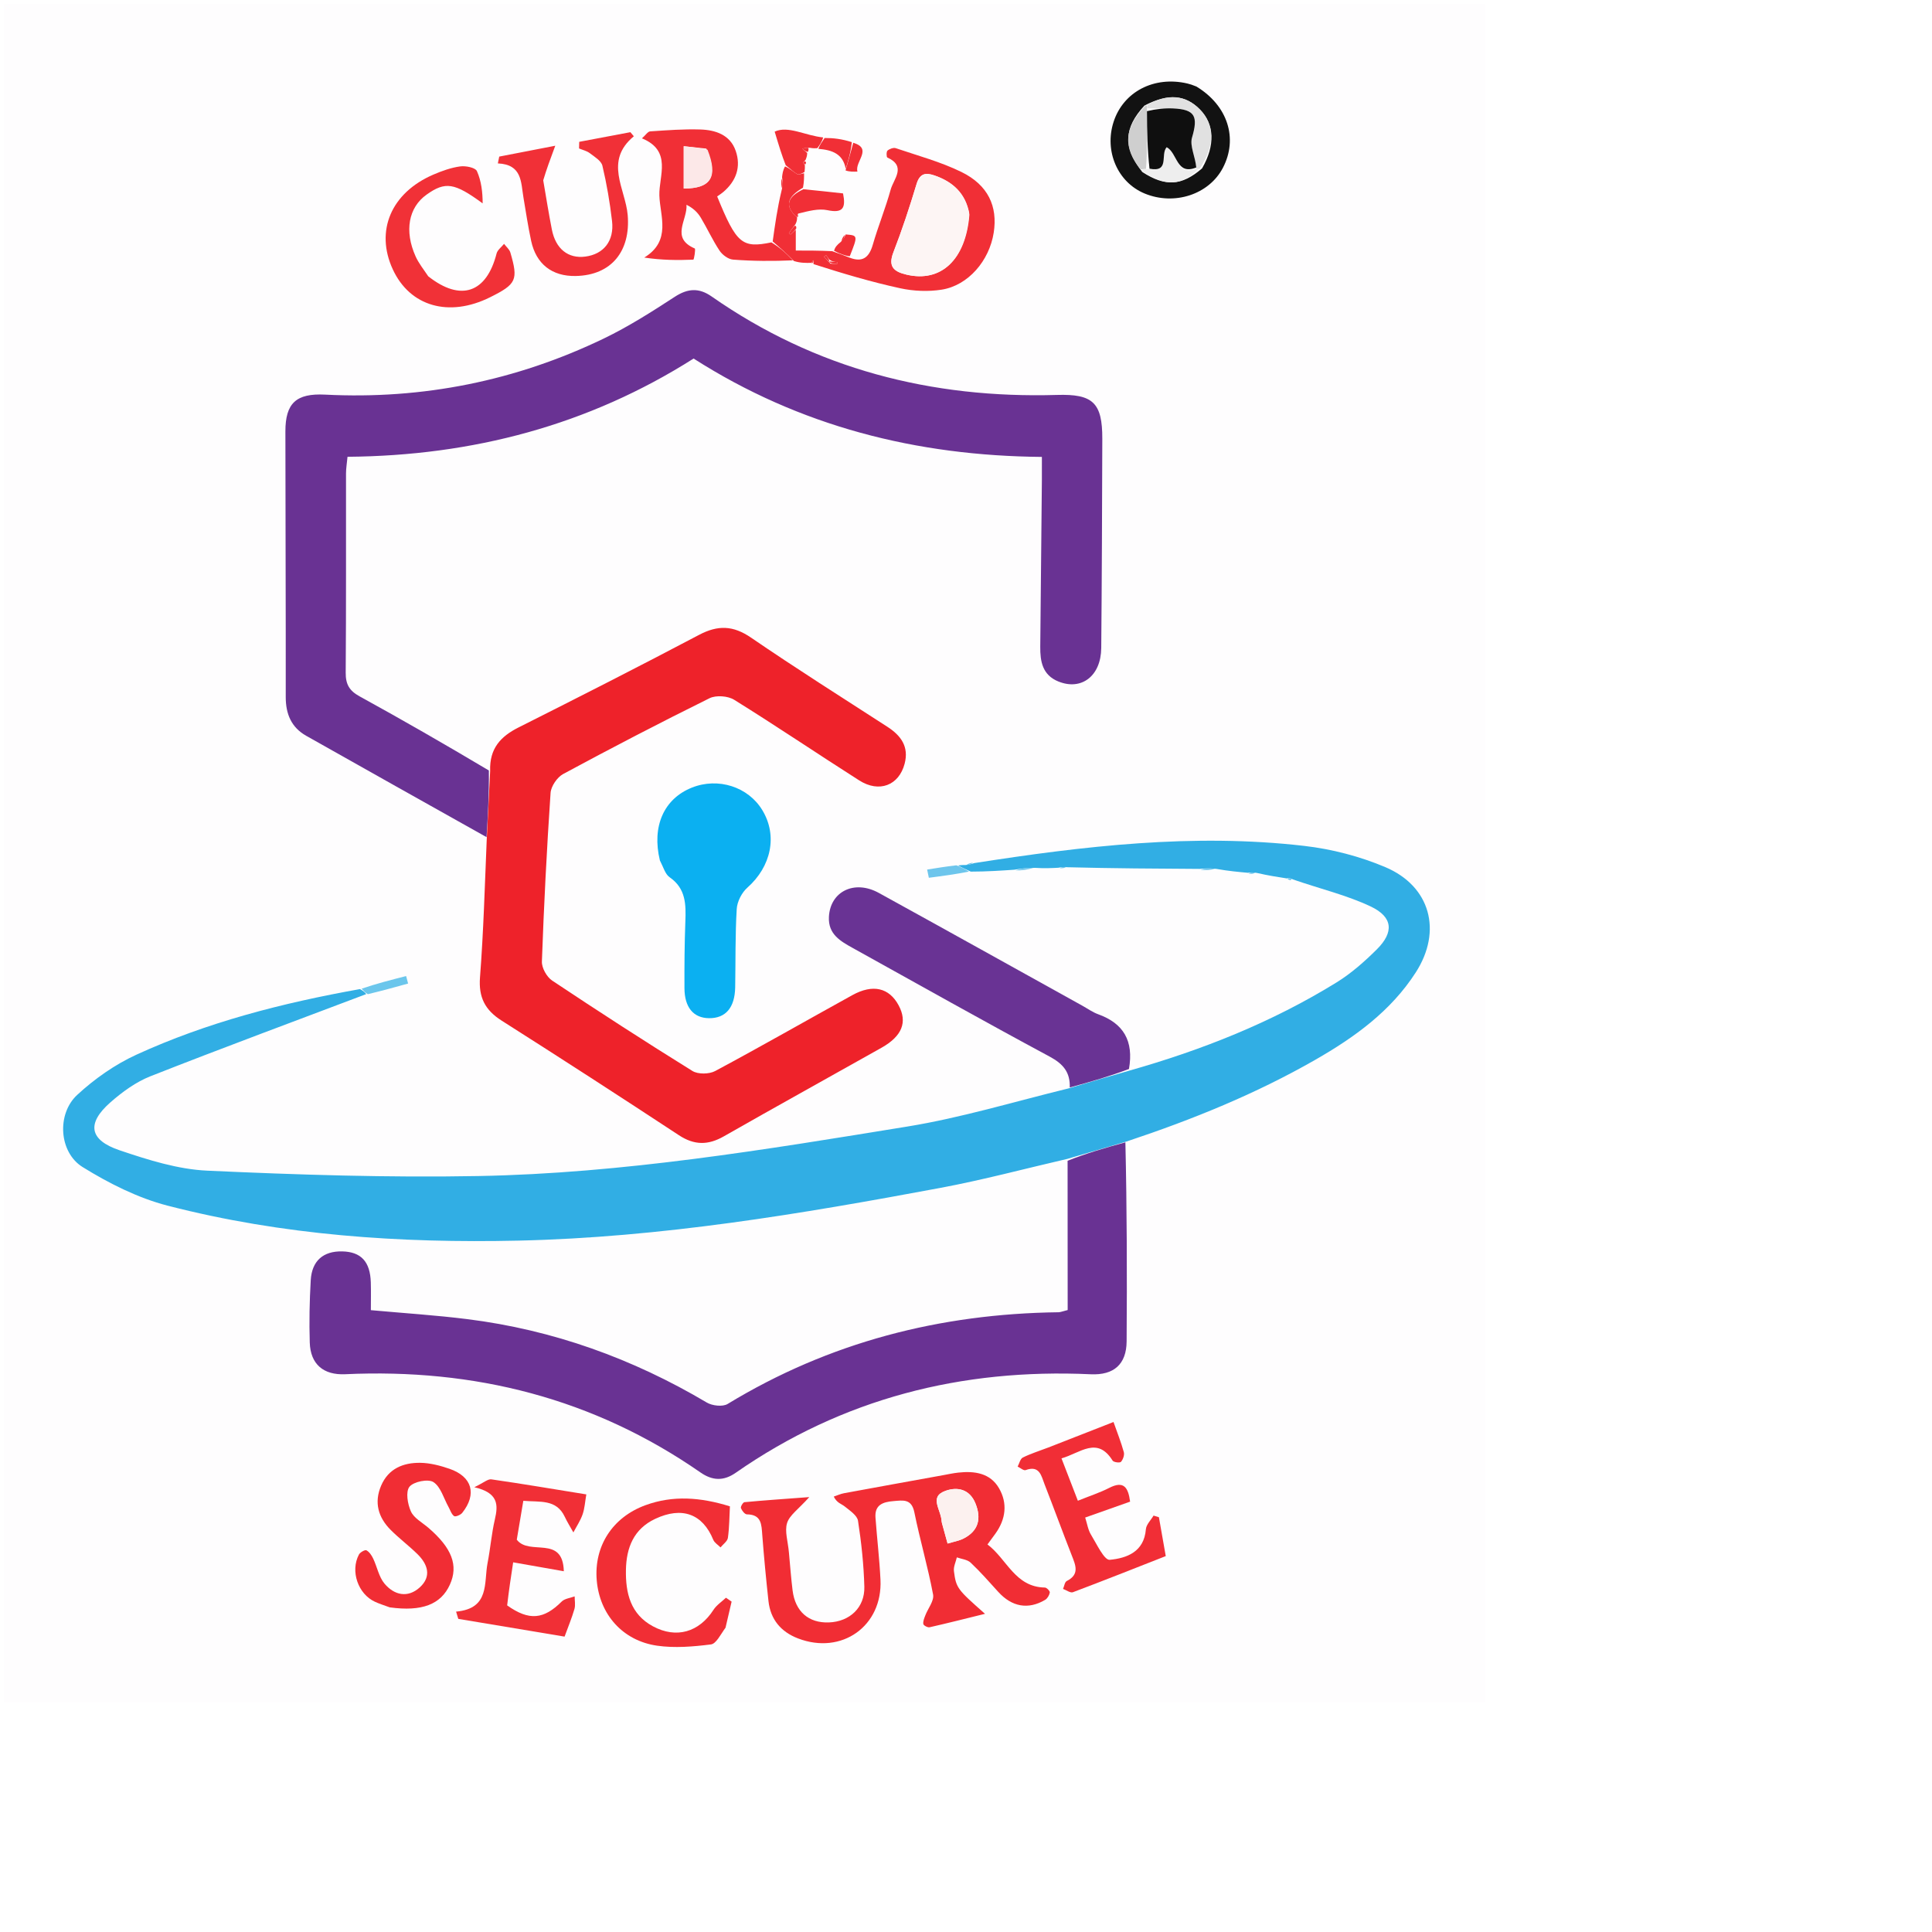
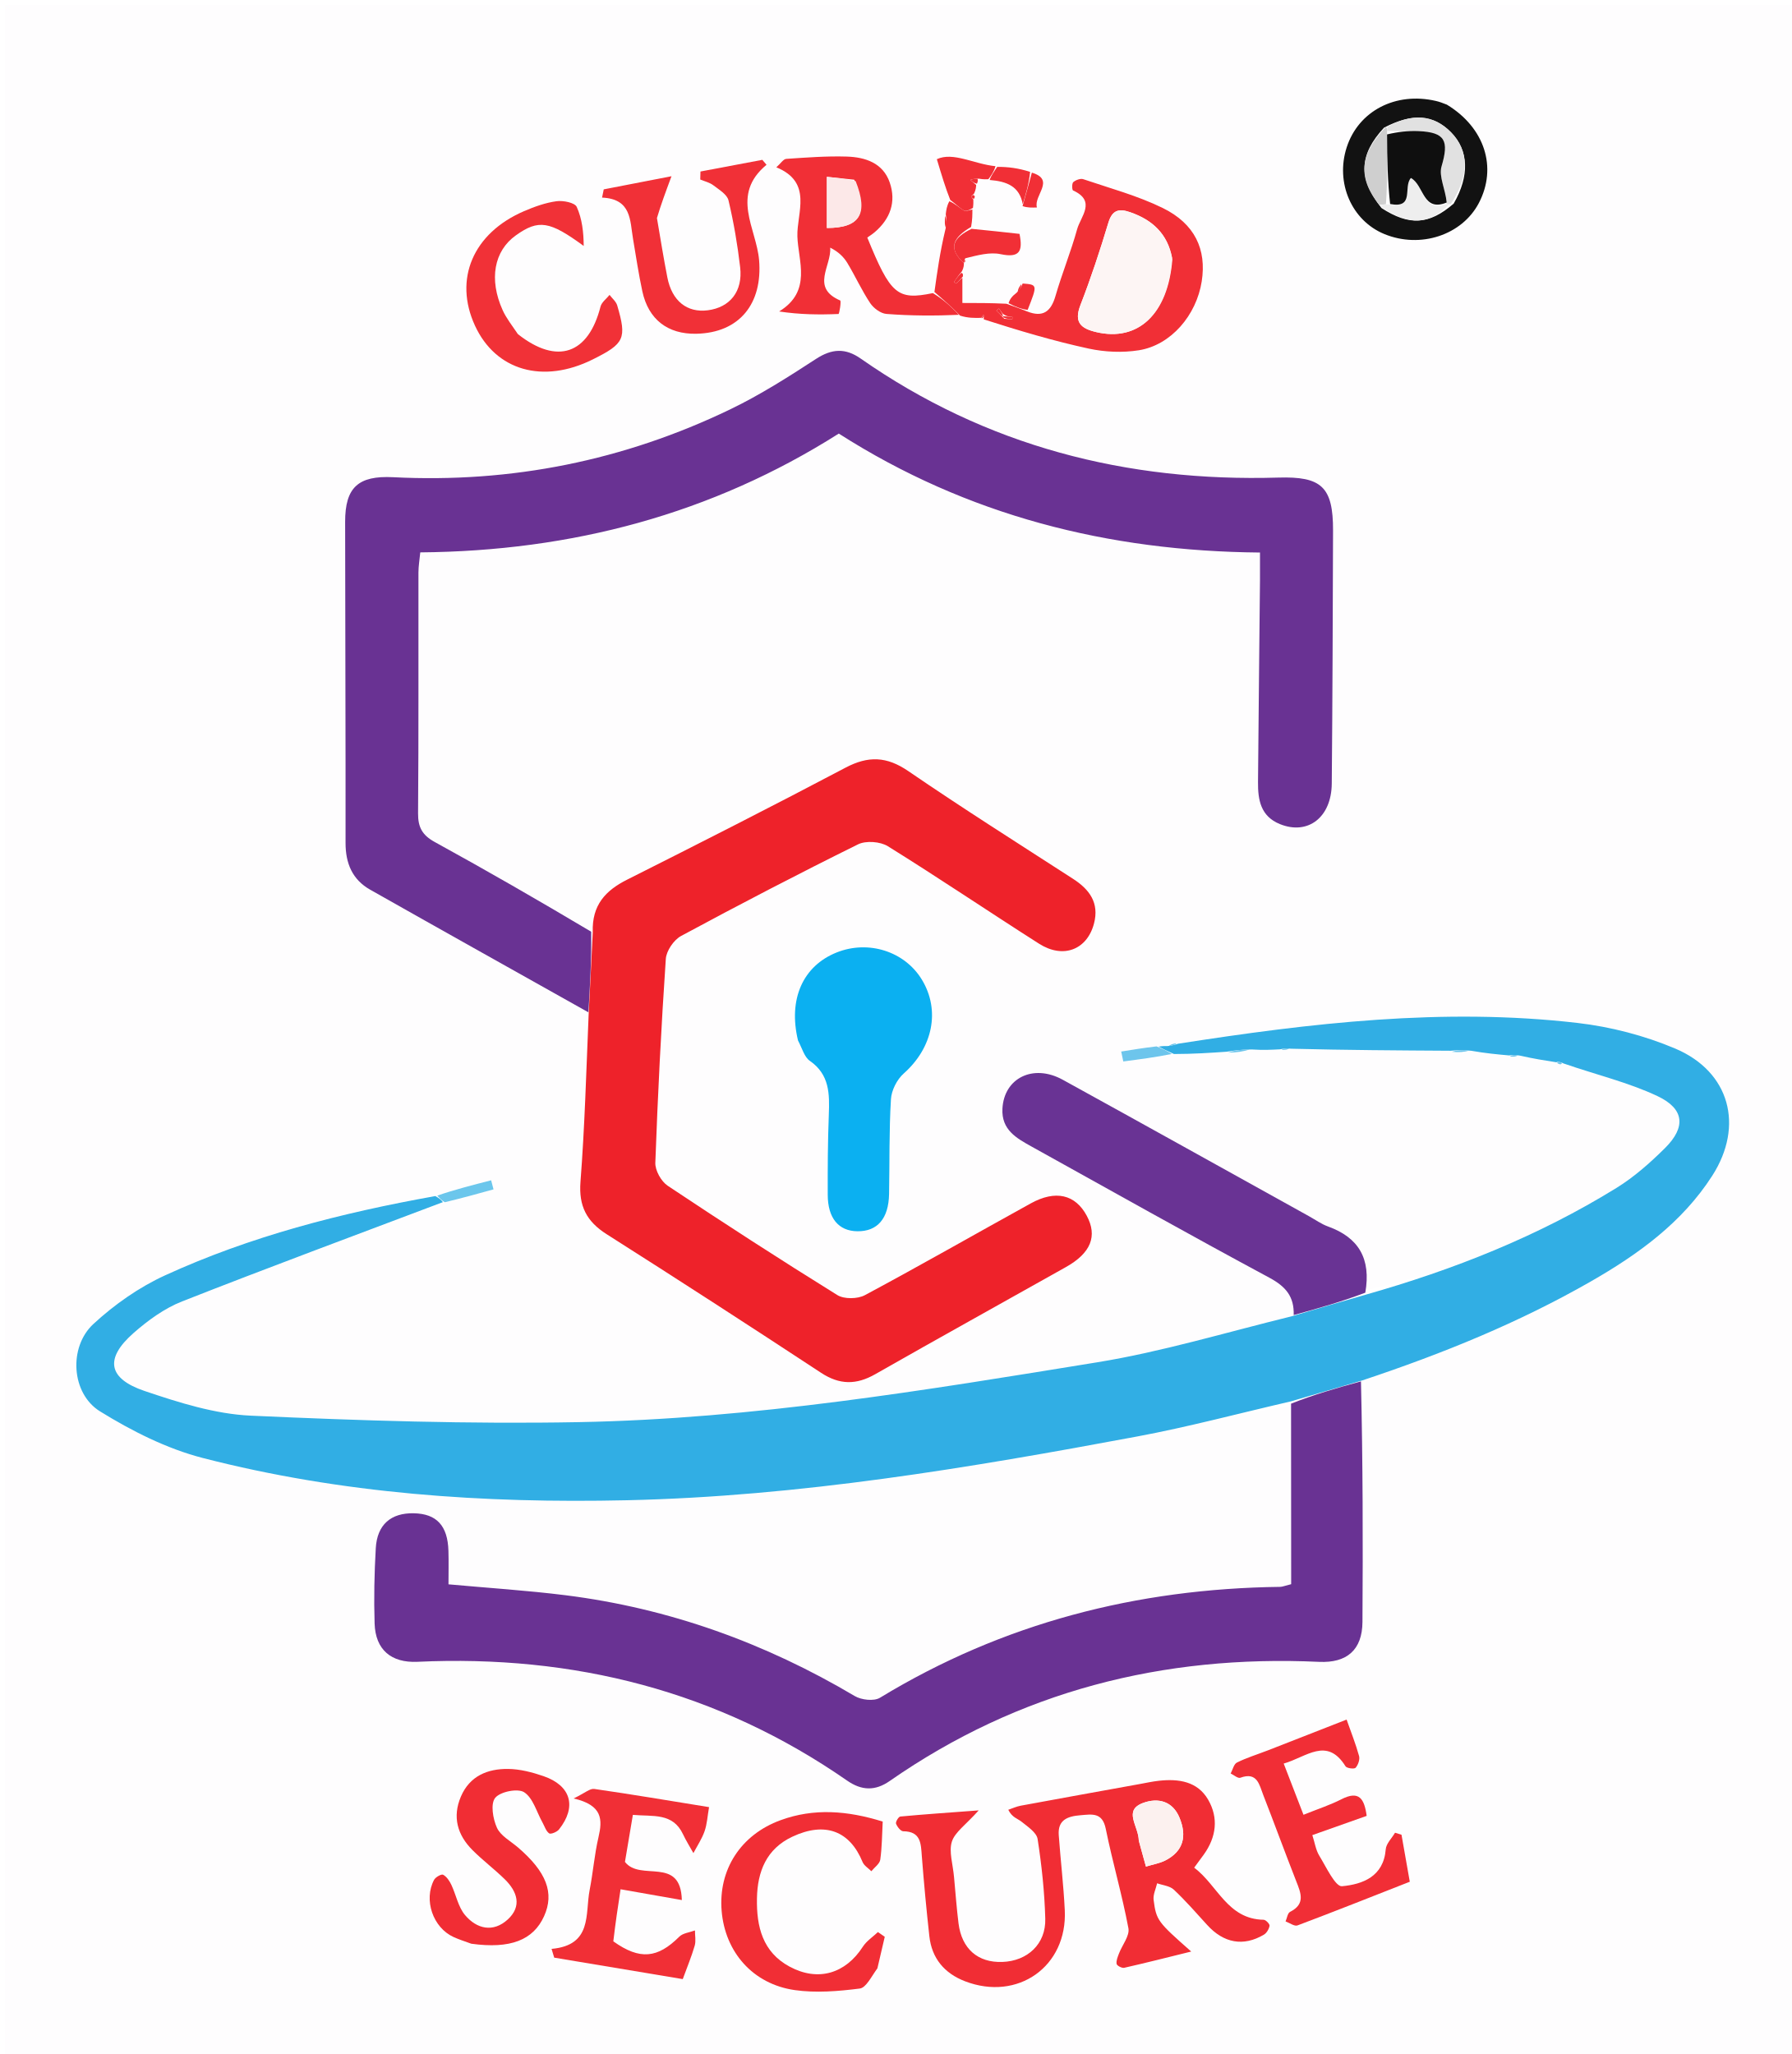
- <svg xmlns="http://www.w3.org/2000/svg" version="1.2" viewBox="0 0 480 480" xml:space="preserve" preserveAspectRatio="xMidYMid meet" baseProfile="tiny-ps">
+ <svg xmlns="http://www.w3.org/2000/svg" version="1.1" id="Layer_1" x="0px" y="0px" width="368" viewBox="0 0 368 422" enable-background="new 0 0 368 422" xml:space="preserve" height="422">
  <path fill="#FEFDFE" opacity="1" stroke="none" d=" M369,143   C369,236.667 369,329.833 369,423   C246.333,423 123.667,423 1,423   C1,282.333 1,141.667 1,1   C123.667,1 246.333,1 369,1   C369,48.167 369,95.333 369,143  M208.358,60.285   C207.91,60.867 207.461,61.449 206.108,62.246   C203.43,62.246 200.751,62.246 197.712,62.246   C197.712,59.929 197.712,58.494 197.912,56.543   C197.872,56.363 197.833,56.183 198.026,55.366   C198.026,54.918 198.025,54.47 198.002,54.016   C198.002,54.016 198.021,54.032 198.27,53.844   C198.405,53.62 198.359,53.441 198.531,52.59   C200.884,52.428 203.346,51.752 205.568,52.219   C209.478,53.04 210.172,51.64 209.452,48.051   C206.153,47.686 203.067,47.345 199.772,46.231   C199.772,45.169 199.773,44.107 200.005,42.381   C199.992,41.917 199.978,41.452 200.221,40.708   C200.347,40.446 200.307,40.211 200.467,39.395   C200.495,38.929 200.522,38.462 200.851,37.505   C200.892,37.318 200.933,37.13 201.671,36.907   C202.133,36.877 202.596,36.847 203.571,37.145   C206.846,37.258 209.451,38.283 210.035,42.732   C211.034,42.697 212.033,42.663 213.032,42.628   C212.291,40.166 216.921,36.953 211.274,34.779   C209.179,34.526 207.085,34.274 204.272,33.745   C200.066,33.706 195.823,31.145 192.466,32.705   C193.521,36.211 194.238,38.596 194.589,41.502   C194.493,42.335 194.397,43.169 194.063,44.726   C194.06,45.483 194.057,46.241 193.678,47.702   C193.109,51.799 192.54,55.895 191.335,60.446   C184.345,61.729 182.965,60.534 178.179,48.804   C178.587,48.512 179.158,48.16 179.664,47.732   C182.912,44.987 184.164,41.459 182.782,37.473   C181.393,33.47 177.748,32.285 173.958,32.169   C169.822,32.041 165.666,32.364 161.529,32.641   C160.941,32.68 160.408,33.562 159.49,34.371   C167.044,37.462 163.683,43.73 163.815,48.53   C163.954,53.585 166.898,59.814 160.066,63.991   C164.329,64.638 168.298,64.676 172.258,64.51   C172.432,64.503 172.866,61.844 172.61,61.734   C166.493,59.087 170.845,54.661 170.557,50.88   C172.233,51.714 173.331,52.785 174.097,54.056   C175.723,56.756 177.031,59.657 178.772,62.274   C179.47,63.322 180.923,64.405 182.109,64.497   C187.057,64.884 192.034,64.901 197.508,65.392   C198.864,65.362 200.22,65.332 201.678,65.333   C201.678,65.333 201.699,65.437 202.159,66.026   C209.315,67.924 216.423,70.05 223.651,71.617   C226.971,72.336 230.613,72.494 233.96,71.964   C240.546,70.921 245.797,64.791 246.888,57.794   C247.905,51.27 245.496,45.976 238.87,42.73   C233.702,40.199 228.034,38.678 222.552,36.817   C221.975,36.621 221.001,36.984 220.495,37.419   C220.189,37.682 220.227,39.028 220.453,39.13   C225.278,41.316 222.01,44.48 221.29,47.089   C220.011,51.722 218.174,56.2 216.838,60.82   C215.905,64.043 214.239,65.262 211.217,63.341   C213.164,58.487 213.164,58.487 209.583,58.496   C209.334,58.997 209.085,59.498 208.358,60.285  M121.063,190.883   C110.491,184.9 99.962,178.837 89.314,172.992   C86.78,171.601 85.865,169.991 85.888,167.109   C86.019,150.617 85.943,134.124 85.966,117.631   C85.967,116.359 86.189,115.087 86.34,113.487   C117.398,113.228 146.173,105.664 172.324,89.08   C198.713,105.943 227.699,113.25 258.855,113.518   C258.855,115.931 258.869,117.577 258.853,119.222   C258.719,133.042 258.566,146.862 258.449,160.682   C258.419,164.332 258.984,167.709 262.955,169.316   C268.682,171.635 273.538,167.958 273.601,160.996   C273.757,143.674 273.808,126.352 273.864,109.03   C273.893,100.004 271.484,97.857 262.622,98.12   C231.443,99.047 202.591,91.672 176.8,73.656   C173.667,71.468 170.897,71.622 167.637,73.746   C161.933,77.463 156.139,81.153 150.019,84.101   C128.159,94.632 105.039,99.281 80.764,98.044   C73.58,97.678 70.902,100.159 70.905,107.203   C70.915,129.192 71.02,151.182 70.992,173.171   C70.986,177.381 72.382,180.715 76.054,182.793   C90.974,191.233 105.938,199.596 120.98,208.893   C120.44,220.199 120.127,231.522 119.256,242.802   C118.871,247.792 120.511,250.953 124.634,253.572   C139.39,262.941 154.065,272.439 168.672,282.04   C172.495,284.552 175.922,284.552 179.826,282.326   C192.84,274.905 205.952,267.657 219.008,260.31   C224.13,257.427 225.499,253.943 223.268,249.783   C220.918,245.4 216.862,244.426 211.762,247.24   C200.395,253.514 189.127,259.97 177.681,266.096   C176.182,266.898 173.417,266.941 172.02,266.074   C160.282,258.789 148.679,251.281 137.181,243.621   C135.836,242.724 134.576,240.469 134.632,238.893   C135.133,224.924 135.84,210.959 136.786,197.014   C136.899,195.342 138.428,193.103 139.929,192.294   C151.938,185.819 164.045,179.518 176.276,173.474   C177.902,172.67 180.841,172.889 182.409,173.863   C192.87,180.362 203.076,187.27 213.466,193.887   C218.432,197.051 223.342,195.13 224.755,189.735   C225.861,185.511 223.855,182.759 220.46,180.565   C209.135,173.246 197.729,166.043 186.606,158.426   C182.163,155.383 178.376,155.255 173.699,157.723   C158.835,165.567 143.847,173.178 128.832,180.731   C124.426,182.947 121.582,185.922 121.063,190.883  M321.796,218.76   C328.068,220.855 334.599,222.4 340.534,225.206   C346.077,227.827 346.376,231.594 342.063,235.875   C339.021,238.894 335.726,241.816 332.098,244.058   C316.026,253.991 298.617,260.886 280.5,265.151   C281.713,258.57 279.108,254.251 272.836,251.987   C271.447,251.485 270.202,250.583 268.895,249.858   C252.044,240.513 235.215,231.128 218.334,221.839   C212.258,218.496 206.262,221.485 205.942,227.795   C205.722,232.128 208.829,233.842 211.91,235.553   C228.175,244.586 244.396,253.701 260.782,262.509   C264.189,264.34 265.895,266.422 264.772,270.672   C251.671,273.795 238.702,277.727 225.444,279.883   C190.12,285.627 154.736,291.517 118.861,292.183   C96.425,292.6 73.943,291.872 51.518,290.851   C44.178,290.517 36.776,288.17 29.725,285.789   C22.141,283.229 21.491,279.108 27.421,273.889   C30.381,271.284 33.77,268.813 37.399,267.384   C55.182,260.38 73.111,253.748 91.784,247.025   C94.987,246.136 98.189,245.248 101.391,244.359   C101.228,243.738 101.064,243.117 100.901,242.496   C97.122,243.463 93.344,244.431 88.77,245.589   C69.926,249.223 51.391,254.023 33.904,262.029   C28.568,264.472 23.497,268.031 19.18,272.024   C14.042,276.774 14.632,286.31 20.545,289.966   C27.083,294.008 34.267,297.641 41.661,299.548   C70.198,306.907 99.315,308.887 128.774,308.23   C164.223,307.44 198.962,301.603 233.644,295.126   C244.248,293.147 254.697,290.34 265.261,288.864   C265.261,301.119 265.261,313.375 265.261,325.476   C263.934,325.805 263.466,326.018 262.995,326.024   C233.583,326.391 206.049,333.443 180.771,348.814   C179.539,349.562 176.961,349.265 175.601,348.458   C157.167,337.528 137.419,330.41 116.146,327.742   C108.272,326.755 100.338,326.254 92.139,325.505   C92.139,323.186 92.194,320.902 92.127,318.622   C91.976,313.444 89.697,311.005 85.011,310.906   C80.322,310.808 77.478,313.233 77.201,318.078   C76.906,323.225 76.797,328.4 76.96,333.552   C77.13,338.968 80.392,341.669 85.758,341.421   C117.84,339.938 147.464,347.386 174.031,365.828   C177.004,367.892 179.781,367.999 182.77,365.918   C209.313,347.442 238.92,339.948 271.002,341.433   C276.684,341.696 279.868,338.999 279.907,333.239   C280.017,316.757 279.986,300.275 280.591,283.385   C296.571,278.052 312.103,271.703 326.762,263.314   C336.552,257.711 345.582,251.191 351.763,241.567   C358.373,231.273 355.357,220.174 344.184,215.44   C337.851,212.757 330.895,210.953 324.056,210.162   C296.51,206.975 269.215,210.193 241.456,214.219   C240.916,214.431 240.376,214.642 239.226,214.837   C238.825,214.901 238.424,214.965 237.173,214.934   C234.897,215.303 232.621,215.672 230.344,216.041   C230.486,216.721 230.628,217.401 230.77,218.08   C234.163,217.636 237.557,217.191 241.83,216.775   C245.216,216.544 248.601,216.314 252.538,216.459   C254.014,216.252 255.49,216.046 257.829,215.858   C259.545,215.768 261.26,215.678 263.646,215.816   C264.103,215.733 264.56,215.649 265.864,215.686   C276.583,215.751 287.302,215.816 298.471,216.309   C299.653,216.239 300.835,216.168 302.827,216.19   C305.227,216.408 307.627,216.625 310.312,217.23   C310.877,217.165 311.441,217.1 312.784,217.164   C315.097,217.525 317.411,217.886 320.095,218.563   C320.095,218.563 320.566,218.682 320.566,218.682   C320.566,218.682 321.023,218.517 321.796,218.76  M195.978,385.28   C195.772,382.961 194.904,380.432 195.551,378.382   C196.168,376.426 198.364,374.967 201.067,371.949   C194.827,372.414 189.887,372.751 184.959,373.213   C184.597,373.247 183.953,374.325 184.084,374.678   C184.322,375.318 185.04,376.233 185.566,376.238   C189.23,376.276 189.186,378.785 189.385,381.385   C189.806,386.859 190.327,392.327 190.925,397.784   C191.425,402.354 194.031,405.431 198.251,407.055   C209.113,411.236 219.315,403.995 218.751,392.457   C218.499,387.306 217.885,382.175 217.512,377.03   C217.284,373.884 219.349,373.158 221.96,372.946   C224.349,372.752 226.472,372.294 227.172,375.744   C228.56,382.586 230.539,389.31 231.825,396.168   C232.116,397.72 230.546,399.608 229.883,401.36   C229.622,402.05 229.282,402.832 229.402,403.494   C229.469,403.859 230.491,404.394 230.955,404.289   C235.38,403.289 239.778,402.168 244.725,400.949   C237.867,394.89 237.548,394.575 237.003,390.351   C236.862,389.258 237.463,388.07 237.723,386.926   C238.884,387.343 240.327,387.458 241.151,388.233   C243.57,390.509 245.768,393.024 248.005,395.488   C251.396,399.223 255.439,399.977 259.659,397.482   C260.232,397.143 260.711,396.317 260.82,395.649   C260.877,395.297 260.047,394.428 259.607,394.421   C252.173,394.303 250.185,387.361 245.336,383.715   C246.177,382.568 246.759,381.792 247.324,381.004   C249.889,377.424 250.374,373.49 248.198,369.738   C246.016,365.977 242.132,365.423 238.112,365.86   C236.791,366.003 235.485,366.293 234.175,366.53   C226.014,368.007 217.851,369.477 209.696,370.985   C208.823,371.146 207.994,371.539 207.144,371.824   C207.928,373.424 209.072,373.63 209.863,374.271   C211.134,375.299 212.961,376.493 213.169,377.832   C214.008,383.247 214.597,388.737 214.743,394.214   C214.881,399.409 211.092,402.903 205.923,403.088   C200.893,403.269 197.574,400.384 196.918,395.143   C196.547,392.172 196.326,389.182 195.978,385.28  M164.067,214.153   C164.816,215.445 165.258,217.18 166.369,217.95   C170.44,220.769 170.438,224.748 170.274,229.001   C170.062,234.491 170.033,239.991 170.052,245.487   C170.069,250.297 172.286,252.918 176.138,252.965   C180.266,253.016 182.56,250.364 182.654,245.309   C182.775,238.816 182.646,232.31 183.038,225.835   C183.15,223.999 184.282,221.775 185.67,220.546   C191.609,215.288 193.247,207.612 189.39,201.266   C185.86,195.456 178.407,193.08 171.886,195.685   C164.982,198.444 161.887,205.239 164.067,214.153  M125.926,398.427   C126.44,395.062 126.953,391.697 127.494,388.155   C132.054,388.959 135.744,389.608 140.08,390.372   C139.836,381.233 131.557,386.652 128.392,382.532   C128.855,379.782 129.42,376.422 130.018,372.871   C134.166,373.241 138.218,372.39 140.317,376.848   C140.944,378.181 141.738,379.436 142.456,380.727   C143.237,379.237 144.198,377.811 144.747,376.24   C145.264,374.765 145.345,373.137 145.67,371.279   C137.475,369.953 129.786,368.651 122.07,367.54   C121.207,367.415 120.189,368.372 117.845,369.499   C123.843,370.882 123.791,373.87 122.951,377.474   C122.122,381.029 121.84,384.707 121.14,388.297   C120.179,393.225 121.754,399.639 113.315,400.404   C113.496,401.003 113.676,401.603 113.857,402.202   C122.588,403.66 131.318,405.118 140.268,406.613   C141.193,404.078 142.082,401.949 142.721,399.748   C143.001,398.78 142.771,397.664 142.772,396.615   C141.683,397.027 140.305,397.15 139.552,397.9   C135.113,402.321 131.487,402.76 125.926,398.427  M260.146,359.757   C258.125,360.521 256.04,361.159 254.118,362.122   C253.475,362.444 253.248,363.597 252.83,364.371   C253.499,364.684 254.323,365.423 254.81,365.244   C258.306,363.961 258.712,366.698 259.521,368.773   C261.816,374.657 263.983,380.59 266.288,386.469   C267.245,388.907 268.256,391.172 265.035,392.798   C264.526,393.055 264.408,394.086 264.11,394.76   C264.935,395.058 265.935,395.818 266.56,395.583   C274.277,392.678 281.94,389.627 289.63,386.609   C289.001,383.042 288.464,379.997 287.927,376.951   C287.485,376.814 287.043,376.677 286.6,376.541   C285.936,377.674 284.782,378.769 284.689,379.947   C284.245,385.591 279.878,387.14 275.704,387.531   C274.338,387.658 272.453,383.565 271.038,381.26   C270.319,380.089 270.118,378.6 269.61,377.029   C273.527,375.642 277.077,374.386 280.773,373.078   C280.291,369.526 279.213,367.805 275.575,369.666   C273.26,370.852 270.751,371.659 267.792,372.853   C266.377,369.191 265.102,365.893 263.726,362.33   C268.419,360.996 272.596,356.753 276.427,362.889   C276.685,363.302 278.232,363.496 278.501,363.192   C279.016,362.608 279.408,361.493 279.21,360.776   C278.523,358.291 277.561,355.882 276.65,353.292   C271.053,355.478 265.953,357.471 260.146,359.757  M180.328,404.007   C180.808,401.978 181.288,399.948 181.767,397.919   C181.3,397.596 180.832,397.272 180.364,396.949   C179.317,397.943 178.024,398.778 177.265,399.957   C173.697,405.5 168.058,407.188 162.231,404.058   C156.652,401.06 155.403,395.806 155.51,390.029   C155.612,384.504 157.455,379.861 162.775,377.358   C169.474,374.207 174.585,376.136 177.208,382.554   C177.515,383.305 178.396,383.821 179.011,384.447   C179.649,383.66 180.72,382.935 180.843,382.075   C181.209,379.5 181.204,376.872 181.345,374.247   C174.063,371.983 167.212,371.457 160.357,373.964   C152.169,376.959 147.554,384.135 148.256,392.606   C148.957,401.056 154.669,407.64 163.275,408.87   C167.636,409.493 172.219,409.11 176.622,408.553   C177.945,408.386 179.002,406.103 180.328,404.007  M97.221,399.454   C104.858,400.454 109.553,398.597 111.77,393.703   C113.936,388.919 112.288,384.598 106.402,379.551   C104.892,378.256 102.848,377.172 102.093,375.516   C101.262,373.693 100.746,370.611 101.727,369.383   C102.749,368.103 106.372,367.373 107.682,368.22   C109.508,369.401 110.241,372.271 111.441,374.418   C111.879,375.2 112.16,376.202 112.82,376.67   C113.156,376.908 114.428,376.386 114.842,375.864   C118.535,371.212 117.319,366.865 111.672,364.917   C109.34,364.113 106.826,363.461 104.387,363.433   C100.167,363.384 96.496,364.873 94.684,369.12   C92.905,373.294 93.965,376.988 97.048,380.088   C99.155,382.206 101.57,384.014 103.706,386.106   C106.279,388.626 107.284,391.647 104.307,394.366   C101.31,397.103 97.935,396.319 95.527,393.443   C94.123,391.766 93.698,389.288 92.718,387.226   C92.339,386.431 91.763,385.563 91.038,385.171   C90.688,384.982 89.478,385.657 89.179,386.218   C86.98,390.346 88.958,396.042 93.177,397.966   C94.234,398.448 95.345,398.813 97.221,399.454  M134.92,44.375   C135.788,42.039 136.655,39.703 137.954,36.206   C133.105,37.146 128.57,38.026 124.035,38.905   C123.92,39.47 123.804,40.034 123.689,40.598   C129.748,40.864 129.406,45.277 130.049,49.067   C130.66,52.673 131.197,56.297 131.968,59.869   C133.215,65.64 137.193,68.688 143.038,68.57   C151.949,68.391 156.696,62.357 155.949,53.429   C155.405,46.934 150.009,40.039 157.476,33.858   C157.189,33.519 156.902,33.18 156.616,32.84   C152.379,33.639 148.142,34.438 143.905,35.237   C143.891,35.785 143.877,36.334 143.862,36.882   C144.764,37.263 145.786,37.485 146.539,38.061   C147.716,38.96 149.372,39.942 149.663,41.165   C150.738,45.686 151.523,50.299 152.06,54.918   C152.635,59.862 149.972,63.161 145.41,63.75   C141.152,64.299 138.047,61.831 137.105,57.011   C136.34,53.096 135.703,49.155 134.92,44.375  M106.133,68.363   C105.164,66.818 104.004,65.36 103.261,63.713   C100.41,57.388 101.496,51.559 105.968,48.366   C110.662,45.014 112.916,45.408 119.916,50.53   C119.905,47.761 119.593,44.953 118.484,42.505   C118.088,41.631 115.697,41.156 114.331,41.342   C112.059,41.652 109.802,42.462 107.674,43.377   C97.178,47.893 93.168,57.346 97.585,66.916   C101.845,76.145 111.547,78.93 121.758,73.854   C128.303,70.6 128.801,69.571 126.802,62.75   C126.566,61.945 125.768,61.305 125.231,60.588   C124.593,61.385 123.6,62.092 123.371,62.993   C120.886,72.743 114.498,75.041 106.133,68.363  M296.915,21.289   C296.279,21.106 295.648,20.895 295.004,20.744   C286.731,18.814 279.089,22.789 276.668,30.273   C274.309,37.565 277.684,45.328 284.413,48.09   C291.81,51.126 300.37,48.309 303.825,41.701   C307.624,34.435 305.06,26.238 296.915,21.289  z" />
  <path fill="#31AEE4" opacity="1" stroke="none" d=" M280.48,266.023   C298.617,260.886 316.026,253.991 332.098,244.058   C335.726,241.816 339.021,238.894 342.063,235.875   C346.376,231.594 346.077,227.827 340.534,225.206   C334.599,222.4 328.068,220.855 321.224,218.493   C320.339,218.089 320.03,218.095 319.724,218.247   C317.411,217.886 315.097,217.525 312.259,216.881   C311.165,216.679 310.596,216.761 310.027,216.842   C307.627,216.625 305.227,216.408 302.222,215.88   C300.418,215.673 299.22,215.777 298.021,215.88   C287.302,215.816 276.583,215.751 265.267,215.466   C264.106,215.36 263.541,215.474 262.976,215.588   C261.26,215.678 259.545,215.768 257.141,215.618   C254.964,215.613 253.475,215.848 251.986,216.083   C248.601,216.314 245.216,216.544 241.182,216.553   C239.697,215.897 238.859,215.463 238.022,215.029   C238.424,214.965 238.825,214.901 239.818,214.917   C240.944,214.811 241.477,214.624 242.01,214.437   C269.215,210.193 296.51,206.975 324.056,210.162   C330.895,210.953 337.851,212.757 344.184,215.44   C355.357,220.174 358.373,231.273 351.763,241.567   C345.582,251.191 336.552,257.711 326.762,263.314   C312.103,271.703 296.571,278.052 279.891,283.603   C274.532,285.186 269.874,286.549 265.216,287.913   C254.697,290.34 244.248,293.147 233.644,295.126   C198.962,301.603 164.223,307.44 128.774,308.23   C99.315,308.887 70.198,306.907 41.661,299.548   C34.267,297.641 27.083,294.008 20.545,289.966   C14.632,286.31 14.042,276.774 19.18,272.024   C23.497,268.031 28.568,264.472 33.904,262.029   C51.391,254.023 69.926,249.223 89.437,245.734   C90.399,246.247 90.694,246.616 90.988,246.984   C73.111,253.748 55.182,260.38 37.399,267.384   C33.77,268.813 30.381,271.284 27.421,273.889   C21.491,279.108 22.141,283.229 29.725,285.789   C36.776,288.17 44.178,290.517 51.518,290.851   C73.943,291.872 96.425,292.6 118.861,292.183   C154.736,291.517 190.12,285.627 225.444,279.883   C238.702,277.727 251.671,273.795 265.467,270.41   C270.935,268.773 275.707,267.398 280.48,266.023  z" />
  <path fill="#693293" opacity="1" stroke="none" d=" M120.885,207.987   C105.938,199.596 90.974,191.233 76.054,182.793   C72.382,180.715 70.986,177.381 70.992,173.171   C71.02,151.182 70.915,129.192 70.905,107.203   C70.902,100.159 73.58,97.678 80.764,98.044   C105.039,99.281 128.159,94.632 150.019,84.101   C156.139,81.153 161.933,77.463 167.637,73.746   C170.897,71.622 173.667,71.468 176.8,73.656   C202.591,91.672 231.443,99.047 262.622,98.12   C271.484,97.857 273.893,100.004 273.864,109.03   C273.808,126.352 273.757,143.674 273.601,160.996   C273.538,167.958 268.682,171.635 262.955,169.316   C258.984,167.709 258.419,164.332 258.449,160.682   C258.566,146.862 258.719,133.042 258.853,119.222   C258.869,117.577 258.855,115.931 258.855,113.518   C227.699,113.25 198.713,105.943 172.324,89.08   C146.173,105.664 117.398,113.228 86.34,113.487   C86.189,115.087 85.967,116.359 85.966,117.631   C85.943,134.124 86.019,150.617 85.888,167.109   C85.865,169.991 86.78,171.601 89.314,172.992   C99.962,178.837 110.491,184.9 121.456,191.421   C121.527,197.302 121.206,202.644 120.885,207.987  z" />
  <path fill="#EE222A" opacity="1" stroke="none" d=" M120.932,208.44   C121.206,202.644 121.527,197.302 121.777,191.529   C121.582,185.922 124.426,182.947 128.832,180.731   C143.847,173.178 158.835,165.567 173.699,157.723   C178.376,155.255 182.163,155.383 186.606,158.426   C197.729,166.043 209.135,173.246 220.46,180.565   C223.855,182.759 225.861,185.511 224.755,189.735   C223.342,195.13 218.432,197.051 213.466,193.887   C203.076,187.27 192.87,180.362 182.409,173.863   C180.841,172.889 177.902,172.67 176.276,173.474   C164.045,179.518 151.938,185.819 139.929,192.294   C138.428,193.103 136.899,195.342 136.786,197.014   C135.84,210.959 135.133,224.924 134.632,238.893   C134.576,240.469 135.836,242.724 137.181,243.621   C148.679,251.281 160.282,258.789 172.02,266.074   C173.417,266.941 176.182,266.898 177.681,266.096   C189.127,259.97 200.395,253.514 211.762,247.24   C216.862,244.426 220.918,245.4 223.268,249.783   C225.499,253.943 224.13,257.427 219.008,260.31   C205.952,267.657 192.84,274.905 179.826,282.326   C175.922,284.552 172.495,284.552 168.672,282.04   C154.065,272.439 139.39,262.941 124.634,253.572   C120.511,250.953 118.871,247.792 119.256,242.802   C120.127,231.522 120.44,220.199 120.932,208.44  z" />
  <path fill="#693293" opacity="1" stroke="none" d=" M265.239,288.388   C269.874,286.549 274.532,285.186 279.6,283.807   C279.986,300.275 280.017,316.757 279.907,333.239   C279.868,338.999 276.684,341.696 271.002,341.433   C238.92,339.948 209.313,347.442 182.77,365.918   C179.781,367.999 177.004,367.892 174.031,365.828   C147.464,347.386 117.84,339.938 85.758,341.421   C80.392,341.669 77.13,338.968 76.96,333.552   C76.797,328.4 76.906,323.225 77.201,318.078   C77.478,313.233 80.322,310.808 85.011,310.906   C89.697,311.005 91.976,313.444 92.127,318.622   C92.194,320.902 92.139,323.186 92.139,325.505   C100.338,326.254 108.272,326.755 116.146,327.742   C137.419,330.41 157.167,337.528 175.601,348.458   C176.961,349.265 179.539,349.562 180.771,348.814   C206.049,333.443 233.583,326.391 262.995,326.024   C263.466,326.018 263.934,325.805 265.261,325.476   C265.261,313.375 265.261,301.119 265.239,288.388  z" />
  <path fill="#693394" opacity="1" stroke="none" d=" M280.49,265.587   C275.707,267.398 270.935,268.773 265.779,270.183   C265.895,266.422 264.189,264.34 260.782,262.509   C244.396,253.701 228.175,244.586 211.91,235.553   C208.829,233.842 205.722,232.128 205.942,227.795   C206.262,221.485 212.258,218.496 218.334,221.839   C235.215,231.128 252.044,240.513 268.895,249.858   C270.202,250.583 271.447,251.485 272.836,251.987   C279.108,254.251 281.713,258.57 280.49,265.587  z" />
  <path fill="#F12D34" opacity="1" stroke="none" d=" M196.007,385.741   C196.326,389.182 196.547,392.172 196.918,395.143   C197.574,400.384 200.893,403.269 205.923,403.088   C211.092,402.903 214.881,399.409 214.743,394.214   C214.597,388.737 214.008,383.247 213.169,377.832   C212.961,376.493 211.134,375.299 209.863,374.271   C209.072,373.63 207.928,373.424 207.144,371.824   C207.994,371.539 208.823,371.146 209.696,370.985   C217.851,369.477 226.014,368.007 234.175,366.53   C235.485,366.293 236.791,366.003 238.112,365.86   C242.132,365.423 246.016,365.977 248.198,369.738   C250.374,373.49 249.889,377.424 247.324,381.004   C246.759,381.792 246.177,382.568 245.336,383.715   C250.185,387.361 252.173,394.303 259.607,394.421   C260.047,394.428 260.877,395.297 260.82,395.649   C260.711,396.317 260.232,397.143 259.659,397.482   C255.439,399.977 251.396,399.223 248.005,395.488   C245.768,393.024 243.57,390.509 241.151,388.233   C240.327,387.458 238.884,387.343 237.723,386.926   C237.463,388.07 236.862,389.258 237.003,390.351   C237.548,394.575 237.867,394.89 244.725,400.949   C239.778,402.168 235.38,403.289 230.955,404.289   C230.491,404.394 229.469,403.859 229.402,403.494   C229.282,402.832 229.622,402.05 229.883,401.36   C230.546,399.608 232.116,397.72 231.825,396.168   C230.539,389.31 228.56,382.586 227.172,375.744   C226.472,372.294 224.349,372.752 221.96,372.946   C219.349,373.158 217.284,373.884 217.512,377.03   C217.885,382.175 218.499,387.306 218.751,392.457   C219.315,403.995 209.113,411.236 198.251,407.055   C194.031,405.431 191.425,402.354 190.925,397.784   C190.327,392.327 189.806,386.859 189.385,381.385   C189.186,378.785 189.23,376.276 185.566,376.238   C185.04,376.233 184.322,375.318 184.084,374.678   C183.953,374.325 184.597,373.247 184.959,373.213   C189.887,372.751 194.827,372.414 201.067,371.949   C198.364,374.967 196.168,376.426 195.551,378.382   C194.904,380.432 195.772,382.961 196.007,385.741  M234.007,378.388   C234.443,379.956 234.879,381.525 235.427,383.496   C236.957,383.028 238.252,382.819 239.367,382.256   C243.186,380.328 243.855,377.191 242.326,373.468   C240.913,370.029 237.932,369.305 234.897,370.398   C230.651,371.928 233.918,375.113 234.007,378.388  z" />
  <path fill="#0BB0F1" opacity="1" stroke="none" d=" M163.946,213.771   C161.887,205.239 164.982,198.444 171.886,195.685   C178.407,193.08 185.86,195.456 189.39,201.266   C193.247,207.612 191.609,215.288 185.67,220.546   C184.282,221.775 183.15,223.999 183.038,225.835   C182.646,232.31 182.775,238.816 182.654,245.309   C182.56,250.364 180.266,253.016 176.138,252.965   C172.286,252.918 170.069,250.297 170.052,245.487   C170.033,239.991 170.062,234.491 170.274,229.001   C170.438,224.748 170.44,220.769 166.369,217.95   C165.258,217.18 164.816,215.445 163.946,213.771  z" />
  <path fill="#F12F36" opacity="1" stroke="none" d=" M211.029,63.99   C214.239,65.262 215.905,64.043 216.838,60.82   C218.174,56.2 220.011,51.722 221.29,47.089   C222.01,44.48 225.278,41.316 220.453,39.13   C220.227,39.028 220.189,37.682 220.495,37.419   C221.001,36.984 221.975,36.621 222.552,36.817   C228.034,38.678 233.702,40.199 238.87,42.73   C245.496,45.976 247.905,51.27 246.888,57.794   C245.797,64.791 240.546,70.921 233.96,71.964   C230.613,72.494 226.971,72.336 223.651,71.617   C216.423,70.05 209.315,67.924 202.117,65.619   C202.075,65.02 202.075,64.828 202.075,64.637   C201.908,64.859 201.742,65.081 201.576,65.303   C200.22,65.332 198.864,65.362 197.247,64.85   C195.314,62.869 193.643,61.43 191.971,59.992   C192.54,55.895 193.109,51.799 194.185,47.303   C194.561,45.937 194.431,44.969 194.301,44.002   C194.397,43.169 194.493,42.335 195.04,41.344   C196.331,41.894 197.105,42.716 198.041,43.256   C198.444,43.488 199.185,43.133 199.773,43.044   C199.773,44.107 199.772,45.169 199.505,46.625   C195.771,48.824 194.688,51.041 198.024,54.023   C198.025,54.47 198.026,54.918 197.628,55.731   C196.817,56.714 196.405,57.331 195.992,57.949   C196.137,58.052 196.281,58.155 196.425,58.258   C196.854,57.858 197.283,57.459 197.712,57.059   C197.712,58.494 197.712,59.929 197.712,62.246   C200.751,62.246 203.43,62.246 206.754,62.403   C208.609,63.037 209.819,63.514 211.029,63.99  M205.964,64.422   C205.718,64.075 205.472,63.727 205.226,63.379   C205.049,63.527 204.872,63.674 204.695,63.821   C205.115,64.225 205.534,64.629 206.318,65.488   C206.871,65.526 207.424,65.563 207.977,65.601   C207.983,65.442 207.989,65.283 207.995,65.124   C207.346,65.066 206.698,65.007 205.964,64.422  M240.797,52.946   C239.879,48.019 236.729,45.163 232.165,43.593   C229.939,42.827 228.513,43.08 227.71,45.748   C225.993,51.454 224.123,57.13 221.966,62.683   C220.575,66.265 222.098,67.491 225.208,68.227   C233.783,70.255 239.97,64.571 240.797,52.946  z" />
  <path fill="#F12F36" opacity="1" stroke="none" d=" M126.002,398.852   C131.487,402.76 135.113,402.321 139.552,397.9   C140.305,397.15 141.683,397.027 142.772,396.615   C142.771,397.664 143.001,398.78 142.721,399.748   C142.082,401.949 141.193,404.078 140.268,406.613   C131.318,405.118 122.588,403.66 113.857,402.202   C113.676,401.603 113.496,401.003 113.315,400.404   C121.754,399.639 120.179,393.225 121.14,388.297   C121.84,384.707 122.122,381.029 122.951,377.474   C123.791,373.87 123.843,370.882 117.845,369.499   C120.189,368.372 121.207,367.415 122.07,367.54   C129.786,368.651 137.475,369.953 145.67,371.279   C145.345,373.137 145.264,374.765 144.747,376.24   C144.198,377.811 143.237,379.237 142.456,380.727   C141.738,379.436 140.944,378.181 140.317,376.848   C138.218,372.39 134.166,373.241 130.018,372.871   C129.42,376.422 128.855,379.782 128.392,382.532   C131.557,386.652 139.836,381.233 140.08,390.372   C135.744,389.608 132.054,388.959 127.494,388.155   C126.953,391.697 126.44,395.062 126.002,398.852  z" />
  <path fill="#F12E36" opacity="1" stroke="none" d=" M260.5,359.61   C265.953,357.471 271.053,355.478 276.65,353.292   C277.561,355.882 278.523,358.291 279.21,360.776   C279.408,361.493 279.016,362.608 278.501,363.192   C278.232,363.496 276.685,363.302 276.427,362.889   C272.596,356.753 268.419,360.996 263.726,362.33   C265.102,365.893 266.377,369.191 267.792,372.853   C270.751,371.659 273.26,370.852 275.575,369.666   C279.213,367.805 280.291,369.526 280.773,373.078   C277.077,374.386 273.527,375.642 269.61,377.029   C270.118,378.6 270.319,380.089 271.038,381.26   C272.453,383.565 274.338,387.658 275.704,387.531   C279.878,387.14 284.245,385.591 284.689,379.947   C284.782,378.769 285.936,377.674 286.6,376.541   C287.043,376.677 287.485,376.814 287.927,376.951   C288.464,379.997 289.001,383.042 289.63,386.609   C281.94,389.627 274.277,392.678 266.56,395.583   C265.935,395.818 264.935,395.058 264.11,394.76   C264.408,394.086 264.526,393.055 265.035,392.798   C268.256,391.172 267.245,388.907 266.288,386.469   C263.983,380.59 261.816,374.657 259.521,368.773   C258.712,366.698 258.306,363.961 254.81,365.244   C254.323,365.423 253.499,364.684 252.83,364.371   C253.248,363.597 253.475,362.444 254.118,362.122   C256.04,361.159 258.125,360.521 260.5,359.61  z" />
  <path fill="#F12F36" opacity="1" stroke="none" d=" M191.653,60.219   C193.643,61.43 195.314,62.869 196.993,64.681   C192.034,64.901 187.057,64.884 182.109,64.497   C180.923,64.405 179.47,63.322 178.772,62.274   C177.031,59.657 175.723,56.756 174.097,54.056   C173.331,52.785 172.233,51.714 170.557,50.88   C170.845,54.661 166.493,59.087 172.61,61.734   C172.866,61.844 172.432,64.503 172.258,64.51   C168.298,64.676 164.329,64.638 160.066,63.991   C166.898,59.814 163.954,53.585 163.815,48.53   C163.683,43.73 167.044,37.462 159.49,34.371   C160.408,33.562 160.941,32.68 161.529,32.641   C165.666,32.364 169.822,32.041 173.958,32.169   C177.748,32.285 181.393,33.47 182.782,37.473   C184.164,41.459 182.912,44.987 179.664,47.732   C179.158,48.16 178.587,48.512 178.179,48.804   C182.965,60.534 184.345,61.729 191.653,60.219  M175.489,36.918   C173.616,36.721 171.743,36.525 169.87,36.328   C169.87,39.838 169.87,43.348 169.87,46.843   C176.683,46.828 178.457,43.955 175.489,36.918  z" />
  <path fill="#F12E35" opacity="1" stroke="none" d=" M180.255,404.398   C179.002,406.103 177.945,408.386 176.622,408.553   C172.219,409.11 167.636,409.493 163.275,408.87   C154.669,407.64 148.957,401.056 148.256,392.606   C147.554,384.135 152.169,376.959 160.357,373.964   C167.212,371.457 174.063,371.983 181.345,374.247   C181.204,376.872 181.209,379.5 180.843,382.075   C180.72,382.935 179.649,383.66 179.012,384.447   C178.396,383.821 177.515,383.305 177.208,382.554   C174.585,376.136 169.474,374.207 162.775,377.358   C157.455,379.861 155.612,384.504 155.51,390.029   C155.403,395.806 156.652,401.06 162.231,404.058   C168.058,407.188 173.697,405.5 177.265,399.957   C178.024,398.778 179.317,397.943 180.364,396.949   C180.832,397.272 181.3,397.596 181.767,397.919   C181.288,399.948 180.808,401.978 180.255,404.398  z" />
  <path fill="#F12D34" opacity="1" stroke="none" d=" M96.826,399.343   C95.345,398.813 94.234,398.448 93.177,397.966   C88.958,396.042 86.98,390.346 89.179,386.218   C89.478,385.657 90.688,384.982 91.038,385.171   C91.763,385.563 92.339,386.431 92.718,387.226   C93.698,389.288 94.123,391.766 95.527,393.443   C97.935,396.319 101.31,397.103 104.307,394.366   C107.284,391.647 106.279,388.626 103.706,386.106   C101.57,384.014 99.155,382.206 97.048,380.088   C93.965,376.988 92.905,373.294 94.684,369.12   C96.496,364.873 100.167,363.384 104.387,363.433   C106.826,363.461 109.34,364.113 111.672,364.917   C117.319,366.865 118.535,371.212 114.842,375.864   C114.428,376.386 113.156,376.908 112.82,376.67   C112.16,376.202 111.879,375.2 111.441,374.418   C110.241,372.271 109.508,369.401 107.682,368.22   C106.372,367.373 102.749,368.103 101.727,369.383   C100.746,370.611 101.262,373.693 102.093,375.516   C102.848,377.172 104.892,378.256 106.402,379.551   C112.288,384.598 113.936,388.919 111.77,393.703   C109.553,398.597 104.858,400.454 96.826,399.343  z" />
  <path fill="#F13037" opacity="1" stroke="none" d=" M134.964,44.801   C135.703,49.155 136.34,53.096 137.105,57.011   C138.047,61.831 141.152,64.299 145.41,63.75   C149.972,63.161 152.635,59.862 152.06,54.918   C151.523,50.299 150.738,45.686 149.663,41.165   C149.372,39.942 147.716,38.96 146.539,38.061   C145.786,37.485 144.764,37.263 143.862,36.882   C143.877,36.334 143.891,35.785 143.905,35.237   C148.142,34.438 152.379,33.639 156.616,32.84   C156.902,33.18 157.189,33.519 157.476,33.858   C150.009,40.039 155.405,46.934 155.949,53.429   C156.696,62.357 151.949,68.391 143.038,68.57   C137.193,68.688 133.215,65.64 131.968,59.869   C131.197,56.297 130.66,52.673 130.049,49.067   C129.406,45.277 129.748,40.864 123.689,40.598   C123.804,40.034 123.92,39.47 124.035,38.905   C128.57,38.026 133.105,37.146 137.954,36.206   C136.655,39.703 135.788,42.039 134.964,44.801  z" />
  <path fill="#F13137" opacity="1" stroke="none" d=" M106.395,68.642   C114.498,75.041 120.886,72.743 123.371,62.993   C123.6,62.092 124.593,61.385 125.231,60.588   C125.768,61.305 126.566,61.945 126.802,62.75   C128.801,69.571 128.303,70.6 121.758,73.854   C111.547,78.93 101.845,76.145 97.585,66.916   C93.168,57.346 97.178,47.893 107.674,43.377   C109.802,42.462 112.059,41.652 114.331,41.342   C115.697,41.156 118.088,41.631 118.484,42.505   C119.593,44.953 119.905,47.761 119.916,50.53   C112.916,45.408 110.662,45.014 105.968,48.366   C101.496,51.559 100.41,57.388 103.261,63.713   C104.004,65.36 105.164,66.818 106.395,68.642  z" />
  <path fill="#121212" opacity="1" stroke="none" d=" M297.242,21.496   C305.06,26.238 307.624,34.435 303.825,41.701   C300.37,48.309 291.81,51.126 284.413,48.09   C277.684,45.328 274.309,37.565 276.668,30.273   C279.089,22.789 286.731,18.814 295.004,20.744   C295.648,20.895 296.279,21.106 297.242,21.496  M283.819,42.744   C289.505,46.43 293.608,46.207 298.65,41.829   C301.947,36.098 301.754,30.896 298.106,27.187   C294.52,23.542 290.201,23.172 284.336,26.233   C279.238,31.738 278.938,36.615 283.819,42.744  z" />
  <path fill="#F12F36" opacity="1" stroke="none" d=" M199.889,42.713   C199.185,43.133 198.444,43.488 198.041,43.256   C197.105,42.716 196.331,41.894 195.224,41.083   C194.238,38.596 193.521,36.211 192.466,32.705   C195.823,31.145 200.066,33.706 204.515,34.144   C204.191,35.301 203.624,36.058 203.058,36.816   C202.596,36.847 202.133,36.877 201.171,36.719   C200.232,36.674 199.793,36.817 199.354,36.96   C199.753,37.306 200.151,37.651 200.549,37.996   C200.522,38.462 200.495,38.929 200.129,39.75   C199.696,40.203 199.503,40.356 199.522,40.389   C199.644,40.603 199.812,40.791 199.964,40.988   C199.978,41.452 199.992,41.917 199.889,42.713  z" />
  <path fill="#F12F36" opacity="1" stroke="none" d=" M198.013,54.019   C194.688,51.041 195.771,48.824 199.609,47.012   C203.067,47.345 206.153,47.686 209.452,48.051   C210.172,51.64 209.478,53.04 205.568,52.219   C203.346,51.752 200.884,52.428 198.303,53.068   C198.076,53.546 198.021,54.032 198.021,54.032   C198.021,54.032 198.002,54.016 198.013,54.019  M199.414,49.483   C199.414,49.483 199.523,49.419 199.414,49.483  z" />
  <path fill="#F12F36" opacity="1" stroke="none" d=" M203.315,36.981   C203.624,36.058 204.191,35.301 204.874,34.282   C207.085,34.274 209.179,34.526 211.631,35.314   C211.364,37.884 210.739,39.918 210.114,41.952   C209.451,38.283 206.846,37.258 203.315,36.981  z" />
  <path fill="#6BC6EC" opacity="1" stroke="none" d=" M91.386,247.004   C90.694,246.616 90.399,246.247 89.835,245.639   C93.344,244.431 97.122,243.463 100.901,242.496   C101.064,243.117 101.228,243.738 101.391,244.359   C98.189,245.248 94.987,246.136 91.386,247.004  z" />
  <path fill="#6DC5EC" opacity="1" stroke="none" d=" M237.598,214.982   C238.859,215.463 239.697,215.897 240.742,216.539   C237.557,217.191 234.163,217.636 230.77,218.08   C230.628,217.401 230.486,216.721 230.344,216.041   C232.621,215.672 234.897,215.303 237.598,214.982  z" />
  <path fill="#F12F36" opacity="1" stroke="none" d=" M211.123,63.666   C209.819,63.514 208.609,63.037 207.206,62.296   C207.461,61.449 207.91,60.867 208.858,60.136   C209.605,59.407 209.851,58.827 210.098,58.247   C213.164,58.487 213.164,58.487 211.123,63.666  z" />
  <path fill="#F12F36" opacity="1" stroke="none" d=" M210.074,42.342   C210.739,39.918 211.364,37.884 211.983,35.465   C216.921,36.953 212.291,40.166 213.032,42.628   C212.033,42.663 211.034,42.697 210.074,42.342  z" />
  <path fill="#6DC5EC" opacity="1" stroke="none" d=" M252.262,216.271   C253.475,215.848 254.964,215.613 256.71,215.609   C255.49,216.046 254.014,216.252 252.262,216.271  z" />
  <path fill="#6DC5EC" opacity="1" stroke="none" d=" M298.246,216.095   C299.22,215.777 300.418,215.673 301.817,215.833   C300.835,216.168 299.653,216.239 298.246,216.095  z" />
  <path fill="#F12F36" opacity="1" stroke="none" d=" M194.182,44.364   C194.431,44.969 194.561,45.937 194.373,46.952   C194.057,46.241 194.06,45.483 194.182,44.364  z" />
  <path fill="#F12F36" opacity="1" stroke="none" d=" M200.7,37.751   C200.151,37.651 199.753,37.306 199.354,36.96   C199.793,36.817 200.232,36.674 200.822,36.736   C200.933,37.13 200.892,37.318 200.7,37.751  z" />
  <path fill="#F12F36" opacity="1" stroke="none" d=" M197.812,56.801   C197.283,57.459 196.854,57.858 196.425,58.258   C196.281,58.155 196.137,58.052 195.992,57.949   C196.405,57.331 196.817,56.714 197.511,56.049   C197.833,56.183 197.872,56.363 197.812,56.801  z" />
  <path fill="#6DC5EC" opacity="1" stroke="none" d=" M310.17,217.036   C310.596,216.761 311.165,216.679 311.87,216.817   C311.441,217.1 310.877,217.165 310.17,217.036  z" />
  <path fill="#F12F36" opacity="1" stroke="none" d=" M209.84,58.372   C209.851,58.827 209.605,59.407 209.098,59.993   C209.085,59.498 209.334,58.997 209.84,58.372  z" />
  <path fill="#6DC5EC" opacity="1" stroke="none" d=" M263.311,215.702   C263.541,215.474 264.106,215.36 264.844,215.406   C264.56,215.649 264.103,215.733 263.311,215.702  z" />
  <path fill="#6DC5EC" opacity="1" stroke="none" d=" M241.733,214.328   C241.477,214.624 240.944,214.811 240.123,214.926   C240.376,214.642 240.916,214.431 241.733,214.328  z" />
  <path fill="#F12F36" opacity="1" stroke="none" d=" M200.093,40.848   C199.812,40.791 199.644,40.603 199.522,40.389   C199.503,40.356 199.696,40.203 199.947,40.055   C200.307,40.211 200.347,40.446 200.093,40.848  z" />
  <path fill="#6DC5EC" opacity="1" stroke="none" d=" M319.909,218.405   C320.03,218.095 320.339,218.089 320.837,218.372   C321.023,218.517 320.566,218.682 320.566,218.682   C320.566,218.682 320.095,218.563 319.909,218.405  z" />
  <path fill="#F12F36" opacity="1" stroke="none" d=" M198.146,53.938   C198.021,54.032 198.076,53.546 198.105,53.427   C198.359,53.441 198.405,53.62 198.146,53.938  z" />
  <path fill="#FCF1EF" opacity="1" stroke="none" d=" M233.922,377.979   C233.918,375.113 230.651,371.928 234.897,370.398   C237.932,369.305 240.913,370.029 242.326,373.468   C243.855,377.191 243.186,380.328 239.367,382.256   C238.252,382.819 236.957,383.028 235.427,383.496   C234.879,381.525 234.443,379.956 233.922,377.979  z" />
  <path fill="#FDF5F4" opacity="1" stroke="none" d=" M240.849,53.34   C239.97,64.571 233.783,70.255 225.208,68.227   C222.098,67.491 220.575,66.265 221.966,62.683   C224.123,57.13 225.993,51.454 227.71,45.748   C228.513,43.08 229.939,42.827 232.165,43.593   C236.729,45.163 239.879,48.019 240.849,53.34  z" />
  <path fill="#F12F36" opacity="1" stroke="none" d=" M206.05,64.949   C206.698,65.007 207.346,65.066 207.995,65.124   C207.989,65.283 207.983,65.442 207.977,65.601   C207.424,65.563 206.871,65.526 206.161,65.24   C206.004,64.993 206.05,64.949 206.05,64.949  z" />
  <path fill="#F12F36" opacity="1" stroke="none" d=" M205.979,65.013   C205.534,64.629 205.115,64.225 204.695,63.821   C204.872,63.674 205.049,63.527 205.226,63.379   C205.472,63.727 205.718,64.075 206.007,64.686   C206.05,64.949 206.004,64.993 205.979,65.013  z" />
  <path fill="#F12F36" opacity="1" stroke="none" d=" M201.627,65.318   C201.742,65.081 201.908,64.859 202.075,64.637   C202.075,64.828 202.075,65.02 201.887,65.324   C201.699,65.437 201.678,65.333 201.627,65.318  z" />
  <path fill="#FCE8E8" opacity="1" stroke="none" d=" M175.788,37.212   C178.457,43.955 176.683,46.828 169.87,46.843   C169.87,43.348 169.87,39.838 169.87,36.328   C171.743,36.525 173.616,36.721 175.788,37.212  z" />
  <path fill="#E1E1E1" opacity="1" stroke="none" d=" M285.009,26.065   C290.201,23.172 294.52,23.542 298.106,27.187   C301.754,30.896 301.947,36.098 298.049,41.931   C297.448,42.033 296.982,41.993 297.211,41.607   C296.952,38.862 295.55,36.235 296.151,34.197   C297.703,28.929 296.95,27.191 291.469,26.939   C289.339,26.841 287.193,27.081 285.045,26.892   C285.028,26.432 285.019,26.249 285.009,26.065  z" />
  <path fill="#CFCFCF" opacity="1" stroke="none" d=" M284.672,26.149   C285.019,26.249 285.028,26.432 284.954,27.34   C284.974,32.676 285.077,37.288 284.727,41.962   C283.968,42.044 283.663,42.064 283.358,42.084   C278.938,36.615 279.238,31.738 284.672,26.149  z" />
  <path fill="#EEEEEE" opacity="1" stroke="none" d=" M283.589,42.414   C283.663,42.064 283.968,42.044 285.137,41.977   C290.699,42.884 288.215,38.383 289.861,36.567   C292.586,38.053 292.256,43.639 296.982,41.993   C296.982,41.993 297.448,42.033 297.68,42.005   C293.608,46.207 289.505,46.43 283.589,42.414  z" />
  <path fill="#F12F36" opacity="1" stroke="none" d=" M199.468,49.451   C199.523,49.419 199.414,49.483 199.468,49.451  z" />
  <path fill="#0F0F0F" opacity="1" stroke="none" d=" M297.211,41.607   C292.256,43.639 292.586,38.053 289.861,36.567   C288.215,38.383 290.699,42.884 285.591,41.915   C285.077,37.288 284.974,32.676 284.962,27.616   C287.193,27.081 289.339,26.841 291.469,26.939   C296.95,27.191 297.703,28.929 296.151,34.197   C295.55,36.235 296.952,38.862 297.211,41.607  z" />
</svg>
